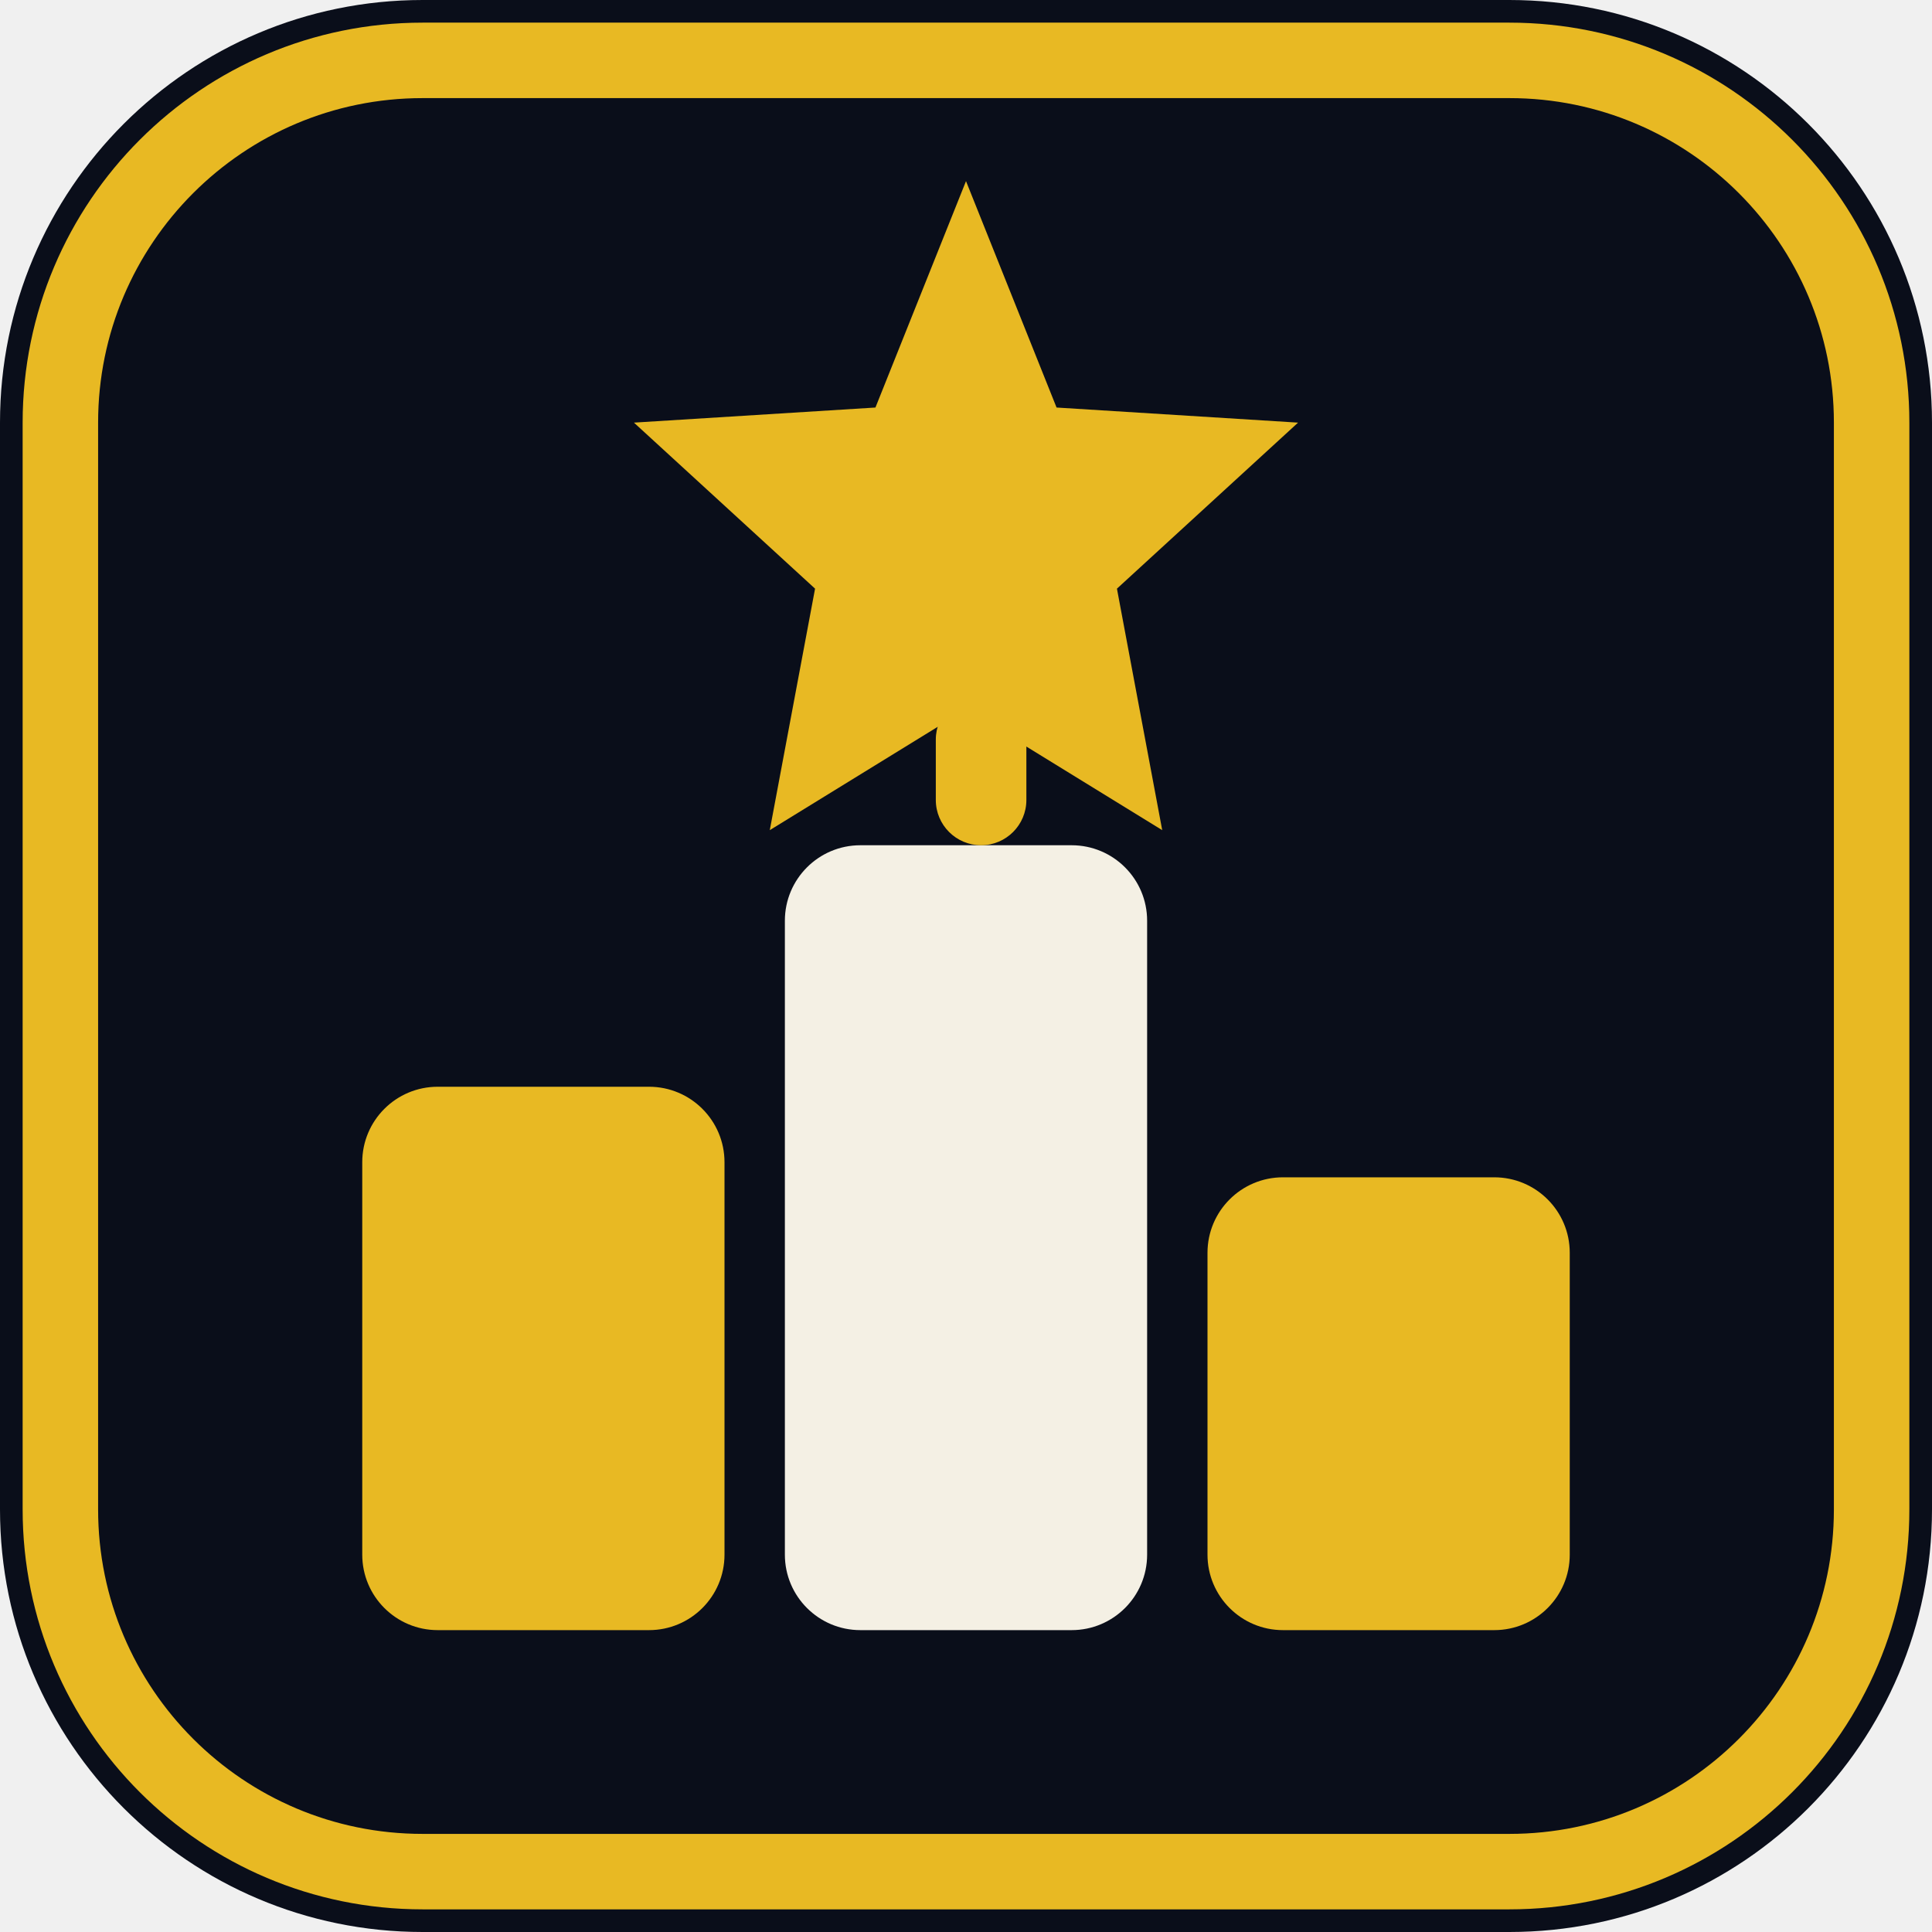
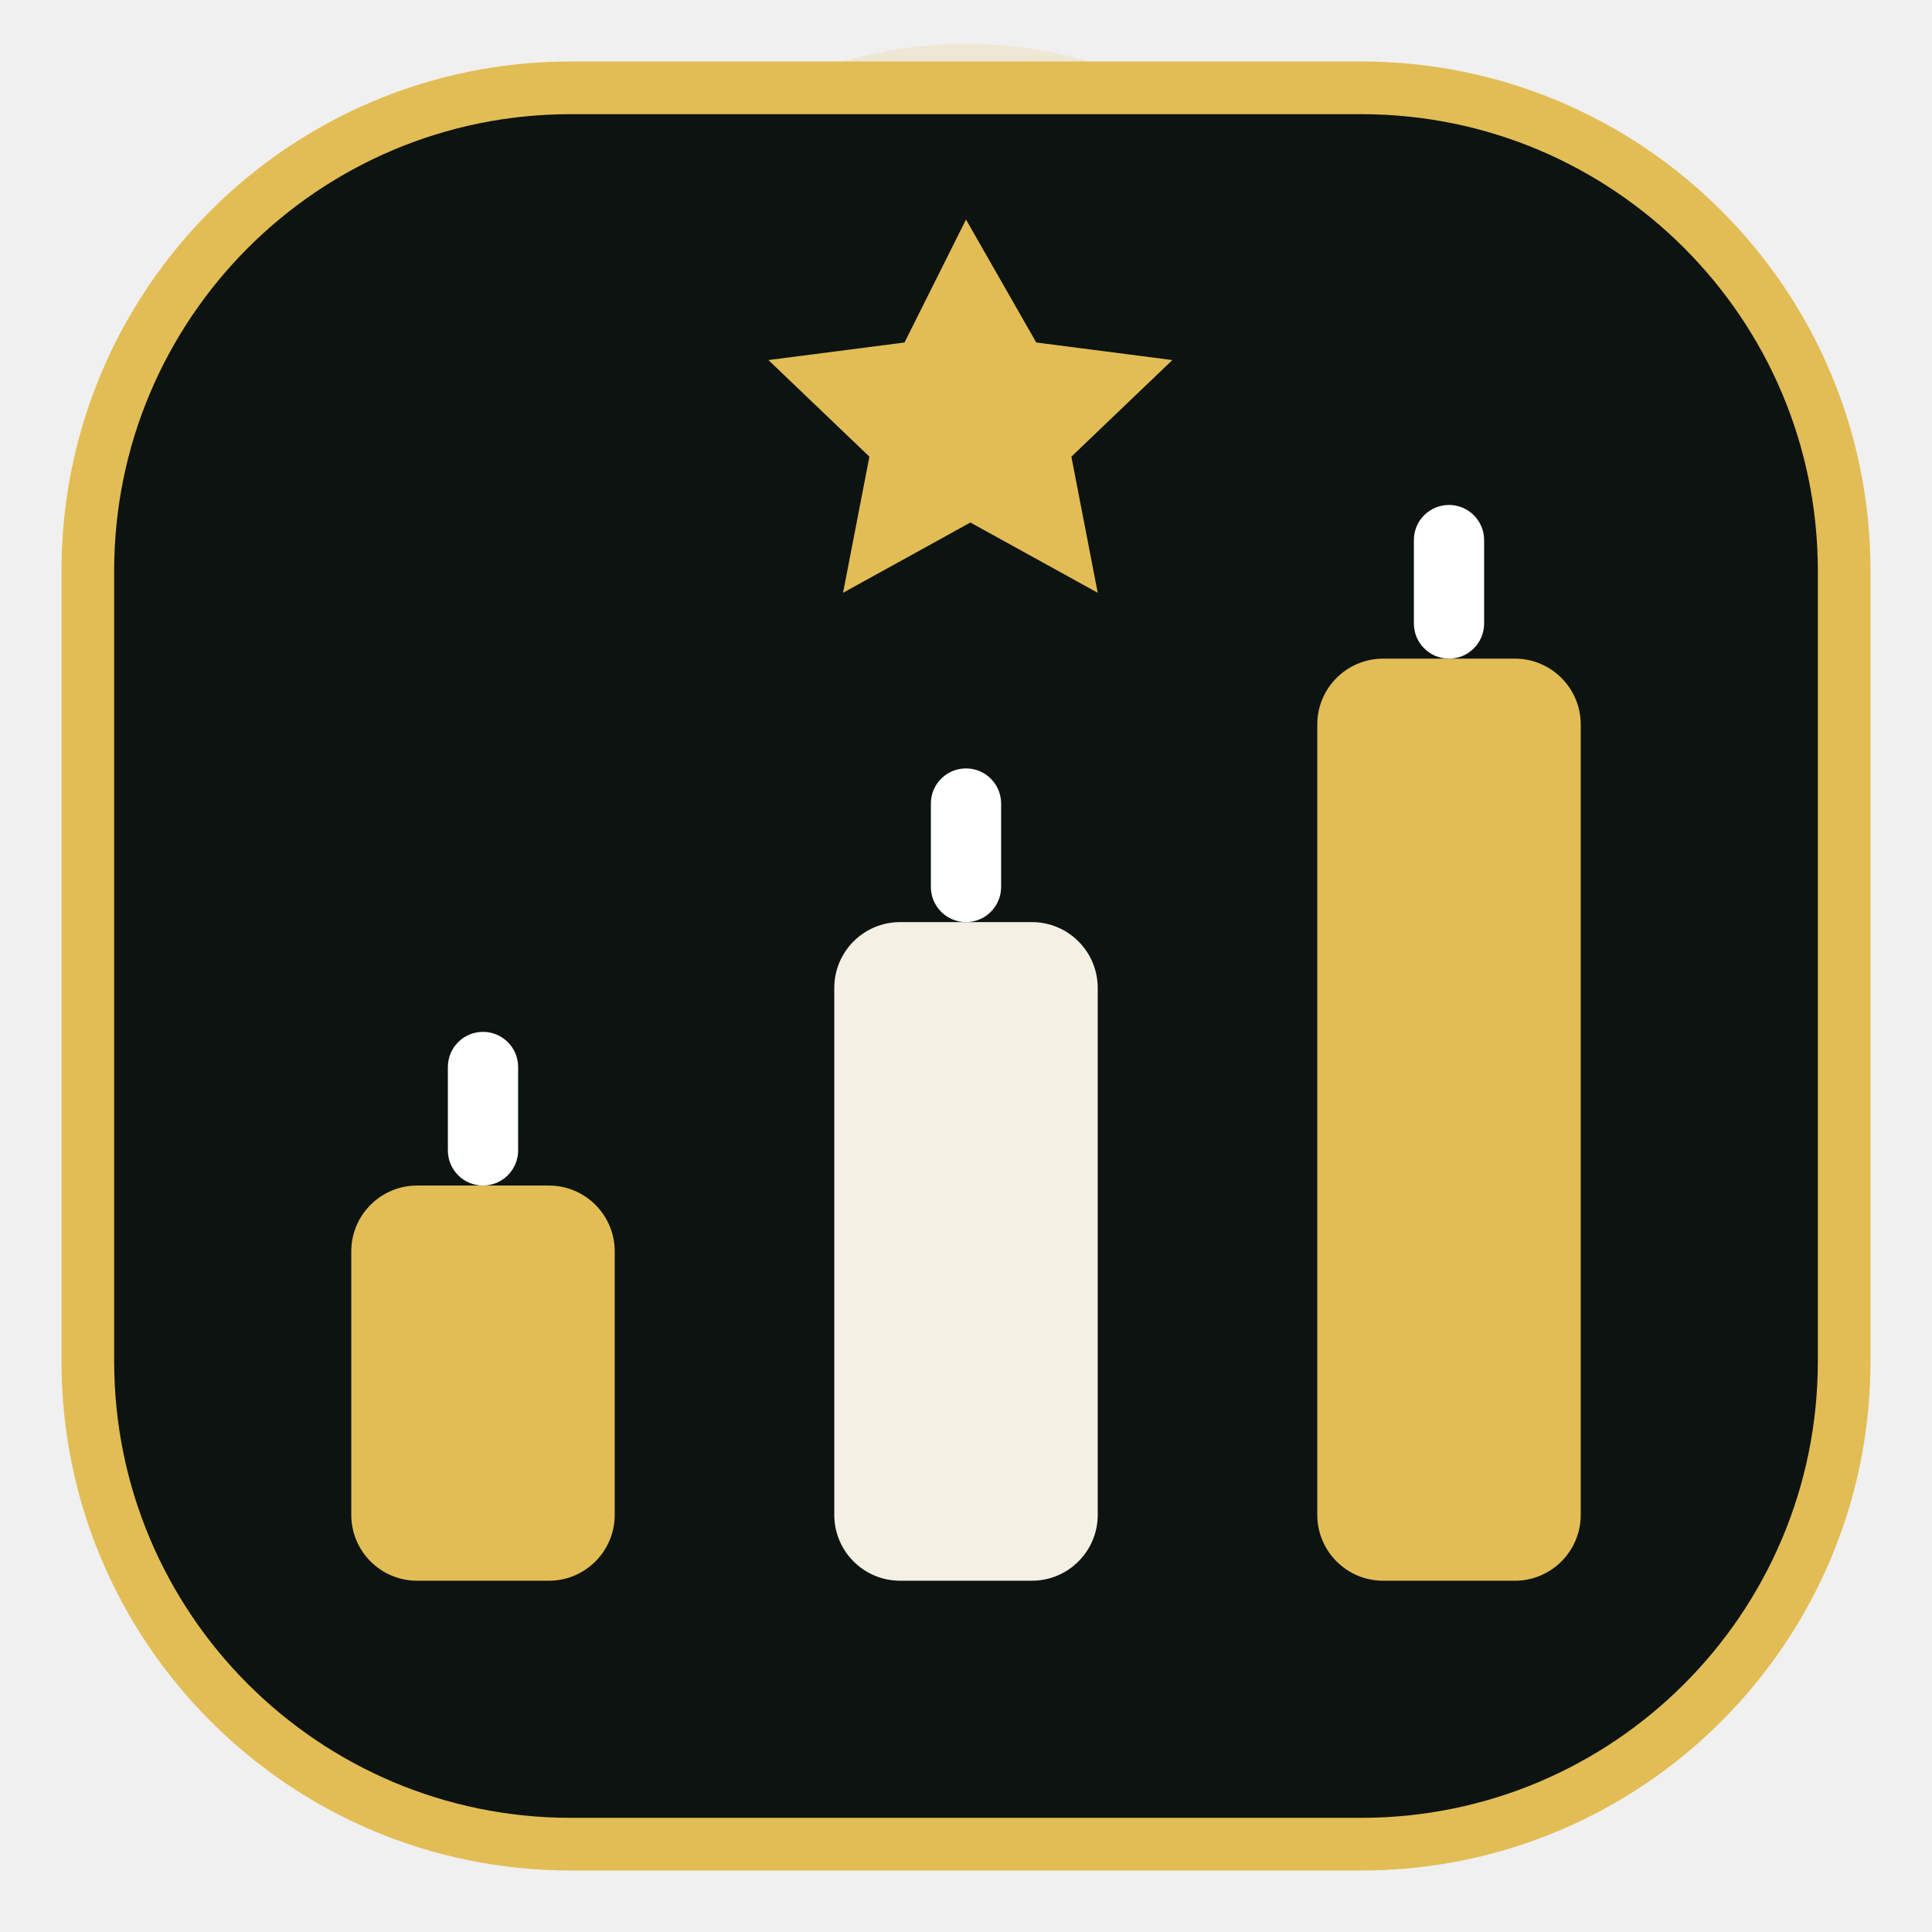
- <svg xmlns="http://www.w3.org/2000/svg" viewBox="0 0 64 64">
-   <rect width="64" height="64" rx="14" fill="#0A0E1A" />
-   <rect x="2" y="2" width="60" height="60" rx="12" fill="none" stroke="#E8B923" stroke-width="2.5" />
-   <path d="M32 6 L35 13.5 L43 14 L37 19.5 L38.5 27.5 L32 23.5 L25.5 27.5 L27 19.5 L21 14 L29 13.5 Z" fill="#E8B923" />
-   <rect x="12" y="36" width="12" height="18" rx="2.5" fill="#E8B923" />
-   <rect x="26" y="28" width="12" height="26" rx="2.5" fill="#F4F0E4" />
-   <rect x="40" y="39" width="12" height="15" rx="2.5" fill="#E8B923" />
-   <rect x="31" y="23" width="3" height="5" rx="1.5" fill="#E8B923" />
+ <svg xmlns="http://www.w3.org/2000/svg" width="44" height="44" viewBox="0 0 44 44">
+   <circle cx="22" cy="11" r="10" fill="#e2bd55" opacity=".18" />
+   <rect x="2" y="2" width="40" height="40" rx="11" fill="#0d1310" stroke="#e2bd55" stroke-width="1.2" />
+   <path d="M22 5l1.6 2.8 3.1.4-2.3 2.2.6 3.1-2.9-1.6-2.9 1.6.6-3.1-2.3-2.2 3.1-.4z" fill="#e2bd55" />
+   <rect x="8" y="27" width="6" height="9" rx="1.5" fill="#e2bd55" />
+   <rect x="10.2" y="23.5" width="1.6" height="3.5" rx=".8" fill="#fff" />
+   <rect x="19" y="21" width="6" height="15" rx="1.5" fill="#f4f0e4" />
+   <rect x="21.2" y="17.5" width="1.6" height="3.5" rx=".8" fill="#fff" />
+   <rect x="30" y="15" width="6" height="21" rx="1.5" fill="#e2bd55" />
+   <rect x="32.2" y="11.5" width="1.6" height="3.5" rx=".8" fill="#fff" />
</svg>
